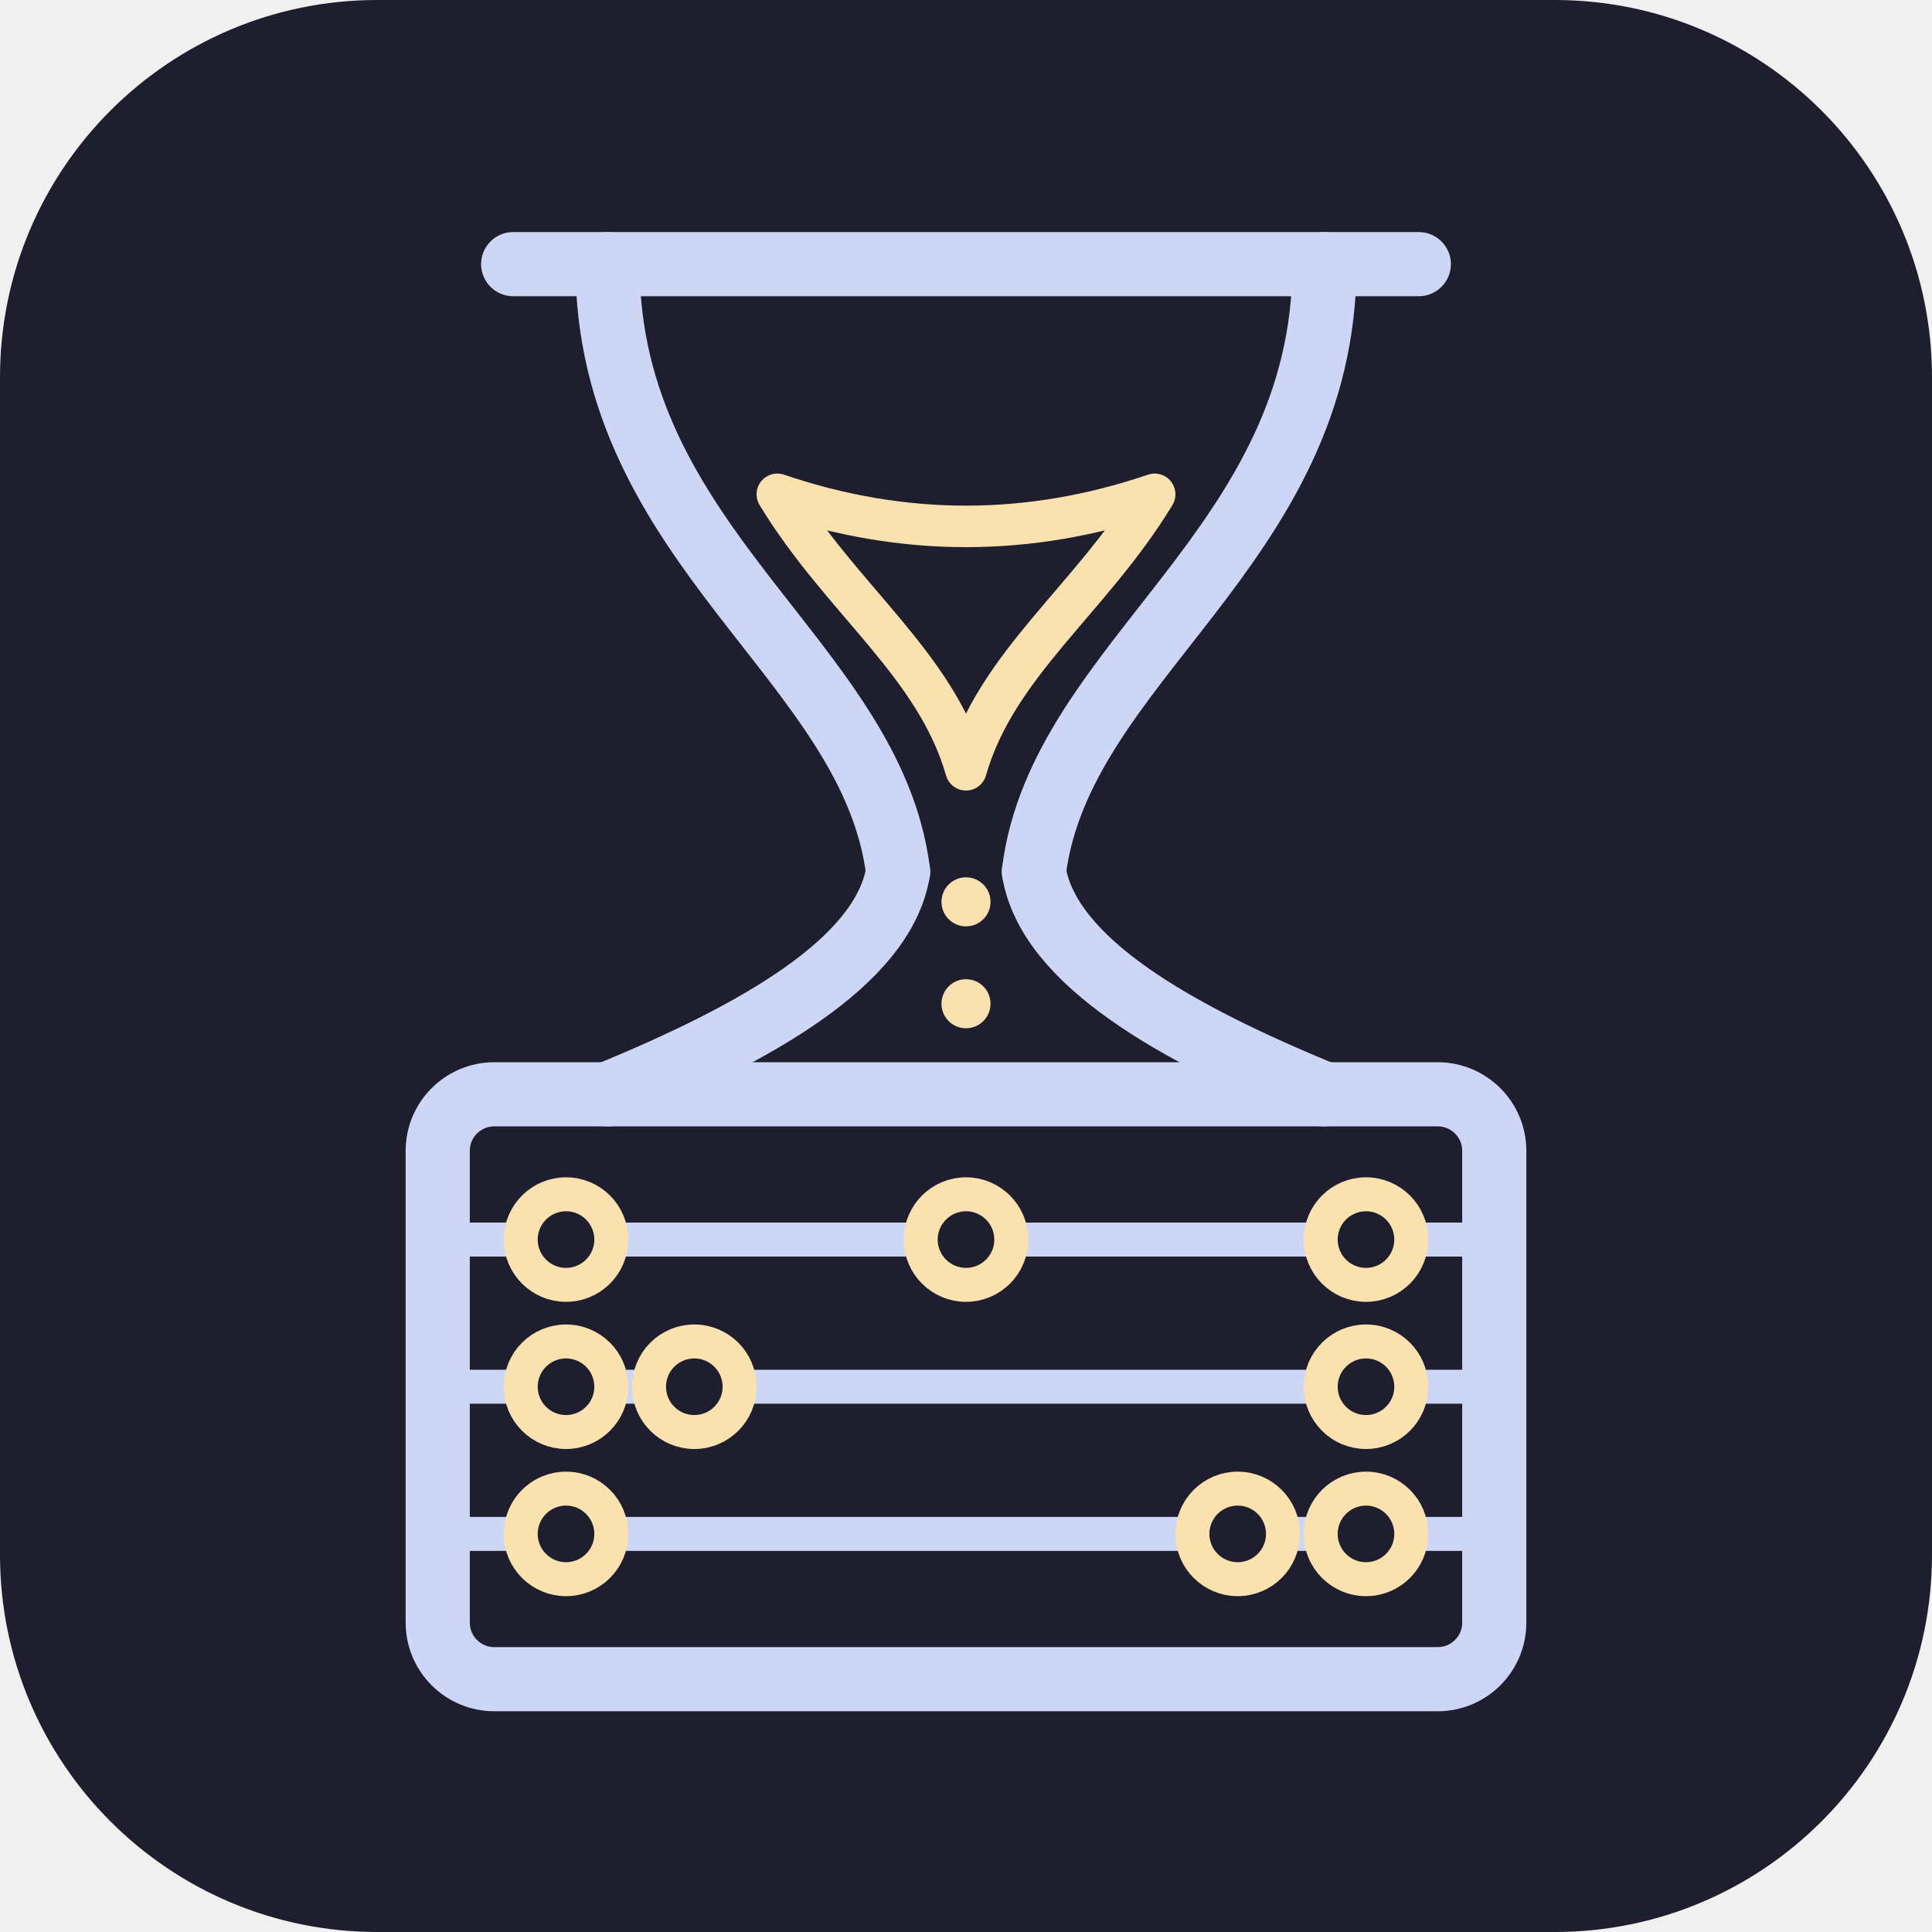
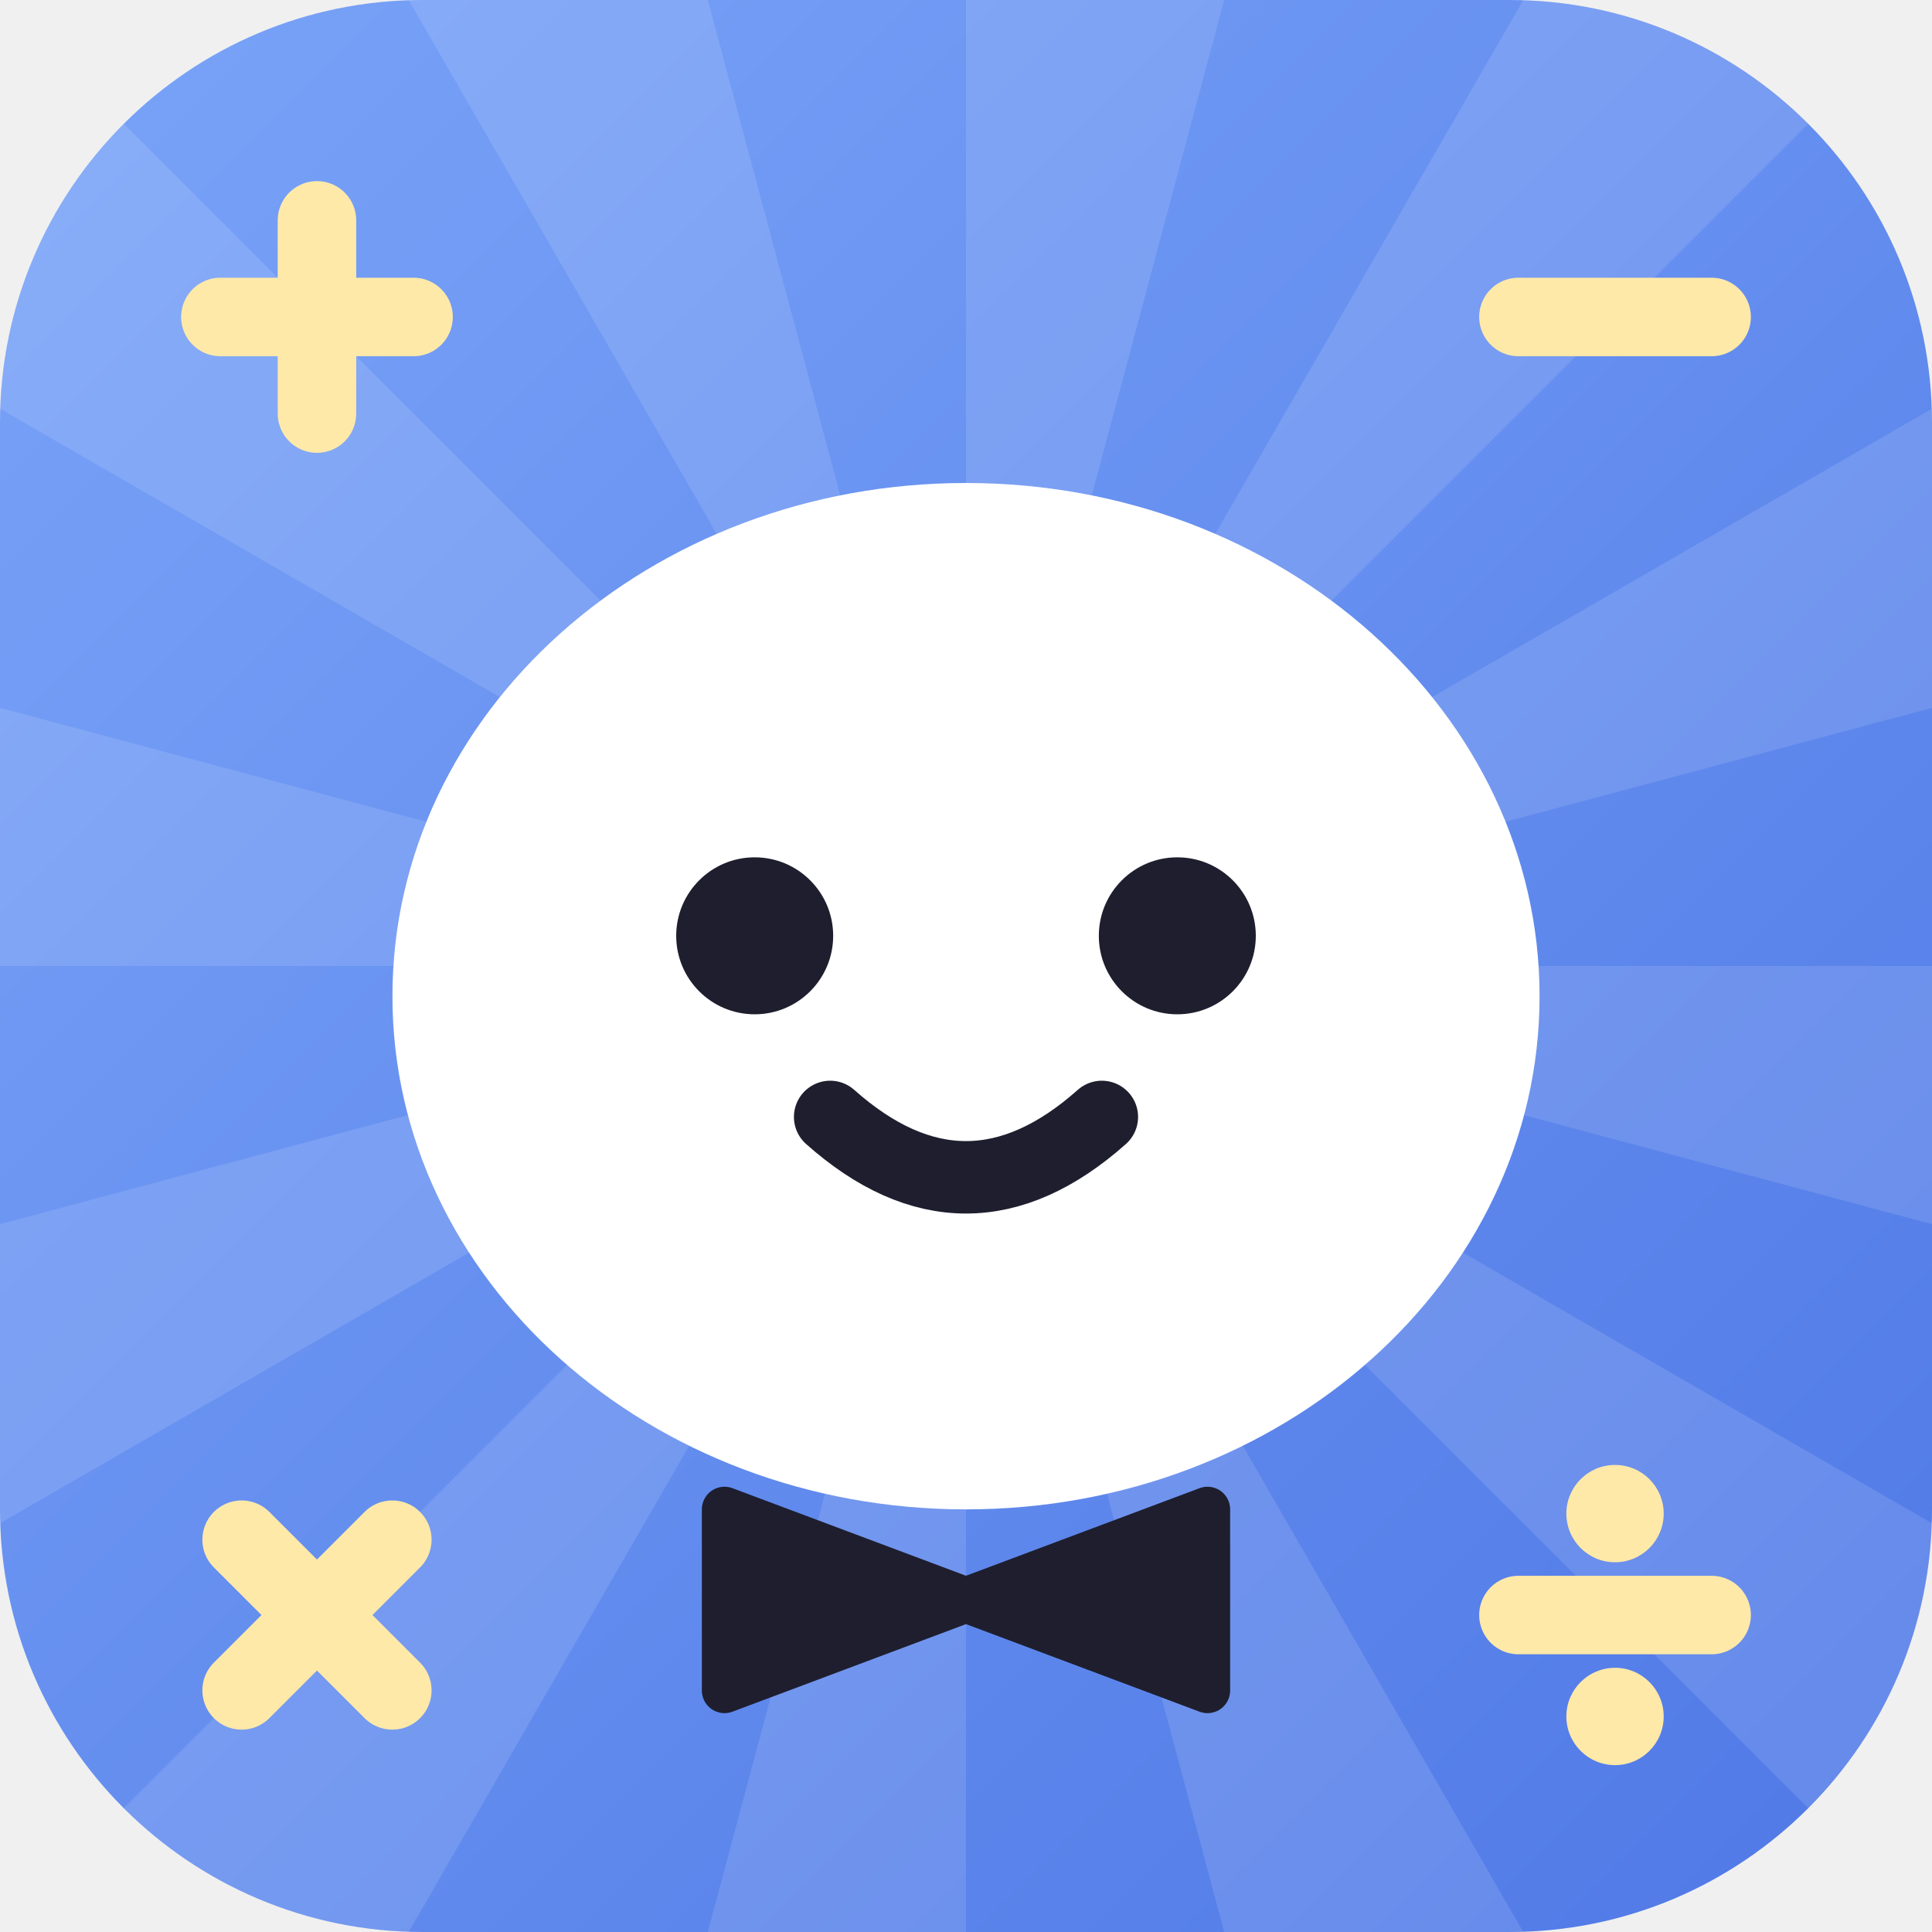
- <svg xmlns="http://www.w3.org/2000/svg" viewBox="0 0 1024 1024" width="1024" height="1024">
-   <rect width="1024" height="1024" rx="200" fill="#1e1e2e" />
-   <g fill="none" stroke="#cdd6f4" stroke-width="34" stroke-linecap="round" stroke-linejoin="round">
-     <path d="M272 140H752" />
-     <path d="M322 140C322 290 462 350 476 462" />
-     <path d="M702 140C702 290 562 350 548 462" />
-     <path d="M476 462C468 510 400 548 322 580" />
-     <path d="M548 462C556 510 624 548 702 580" />
-     <rect x="232" y="580" width="560" height="310" rx="30" />
-     <g stroke-width="18">
-       <path d="M232 657H792" />
-       <path d="M232 735H792" />
-       <path d="M232 813H792" />
-     </g>
+ <svg xmlns="http://www.w3.org/2000/svg" viewBox="0 0 64 64">
+   <defs>
+     <linearGradient id="bgt" x1="0" y1="0" x2="1" y2="1">
+       <stop offset="0" stop-color="#7aa4f8" />
+       <stop offset="1" stop-color="#4f78e6" />
+     </linearGradient>
+     <clipPath id="clip">
+       <rect width="64" height="64" rx="14" />
+     </clipPath>
+   </defs>
+   <rect width="64" height="64" rx="14" fill="url(#bgt)" />
+   <g clip-path="url(#clip)">
+     <path d="M32 32 L92.0 32.0 L90.0 47.5 Z" fill="#fff" opacity="0.12" />
+     <path d="M32 32 L84.0 62.0 L74.4 74.4 Z" fill="#fff" opacity="0.12" />
+     <path d="M32 32 L62.0 84.0 L47.5 90.0 Z" fill="#fff" opacity="0.12" />
+     <path d="M32 32 L32.0 92.0 L16.5 90.0 Z" fill="#fff" opacity="0.12" />
+     <path d="M32 32 L2.0 84.0 L-10.4 74.4 Z" fill="#fff" opacity="0.12" />
+     <path d="M32 32 L-20.0 62.0 L-26.0 47.5 Z" fill="#fff" opacity="0.12" />
+     <path d="M32 32 L-28.0 32.0 L-26.0 16.5 Z" fill="#fff" opacity="0.12" />
+     <path d="M32 32 L-20.0 2.0 L-10.4 -10.4 Z" fill="#fff" opacity="0.12" />
+     <path d="M32 32 L2.0 -20.0 L16.5 -26.0 Z" fill="#fff" opacity="0.12" />
+     <path d="M32 32 L32.0 -28.0 L47.5 -26.0 Z" fill="#fff" opacity="0.12" />
+     <path d="M32 32 L62.0 -20.0 L74.4 -10.4 Z" fill="#fff" opacity="0.12" />
+     <path d="M32 32 L84.0 2.0 L90.0 16.5 Z" fill="#fff" opacity="0.12" />
  </g>
-   <path d="M412 262Q512 296 612 262C578 318 528 352 512 408C496 352 446 318 412 262Z" fill="none" stroke="#f9e2af" stroke-width="22" stroke-linejoin="round" />
-   <circle cx="512" cy="478" r="13" fill="#f9e2af" />
-   <circle cx="512" cy="532" r="13" fill="#f9e2af" />
-   <g fill="#1e1e2e" stroke="#f9e2af" stroke-width="18">
-     <circle cx="300" cy="657" r="24" />
-     <circle cx="512" cy="657" r="24" />
-     <circle cx="724" cy="657" r="24" />
-     <circle cx="300" cy="735" r="24" />
-     <circle cx="368" cy="735" r="24" />
-     <circle cx="724" cy="735" r="24" />
-     <circle cx="300" cy="813" r="24" />
-     <circle cx="656" cy="813" r="24" />
-     <circle cx="724" cy="813" r="24" />
-   </g>
+   <path d="M10.5 7.3 V13.7 M7.3 10.5 H13.7" stroke="#ffe9a8" stroke-width="2.6" stroke-linecap="round" />
+   <path d="M50.3 10.5 H56.7" stroke="#ffe9a8" stroke-width="2.6" stroke-linecap="round" />
+   <path d="M8.004 51.004 L12.996 55.996 M12.996 51.004 L8.004 55.996" stroke="#ffe9a8" stroke-width="2.6" stroke-linecap="round" />
+   <path d="M50.3 53.5 H56.7" stroke="#ffe9a8" stroke-width="2.6" stroke-linecap="round" />
+   <circle cx="53.5" cy="50.14" r="1.612" fill="#ffe9a8" />
+   <circle cx="53.5" cy="56.86" r="1.612" fill="#ffe9a8" />
+   <ellipse cx="32" cy="33" rx="19" ry="17" fill="#fff" />
+   <circle cx="25" cy="31" r="2.6" fill="#1e1e2e" />
+   <circle cx="39" cy="31" r="2.6" fill="#1e1e2e" />
+   <path d="M27.5 37 Q32 41 36.5 37" stroke="#1e1e2e" stroke-width="2.4" fill="none" stroke-linecap="round" />
+   <path d="M24 50 L32 53 L40 50 L40 56 L32 53 L24 56 Z" fill="#1e1e2e" stroke="#1e1e2e" stroke-width="1.5" stroke-linejoin="round" />
</svg>
